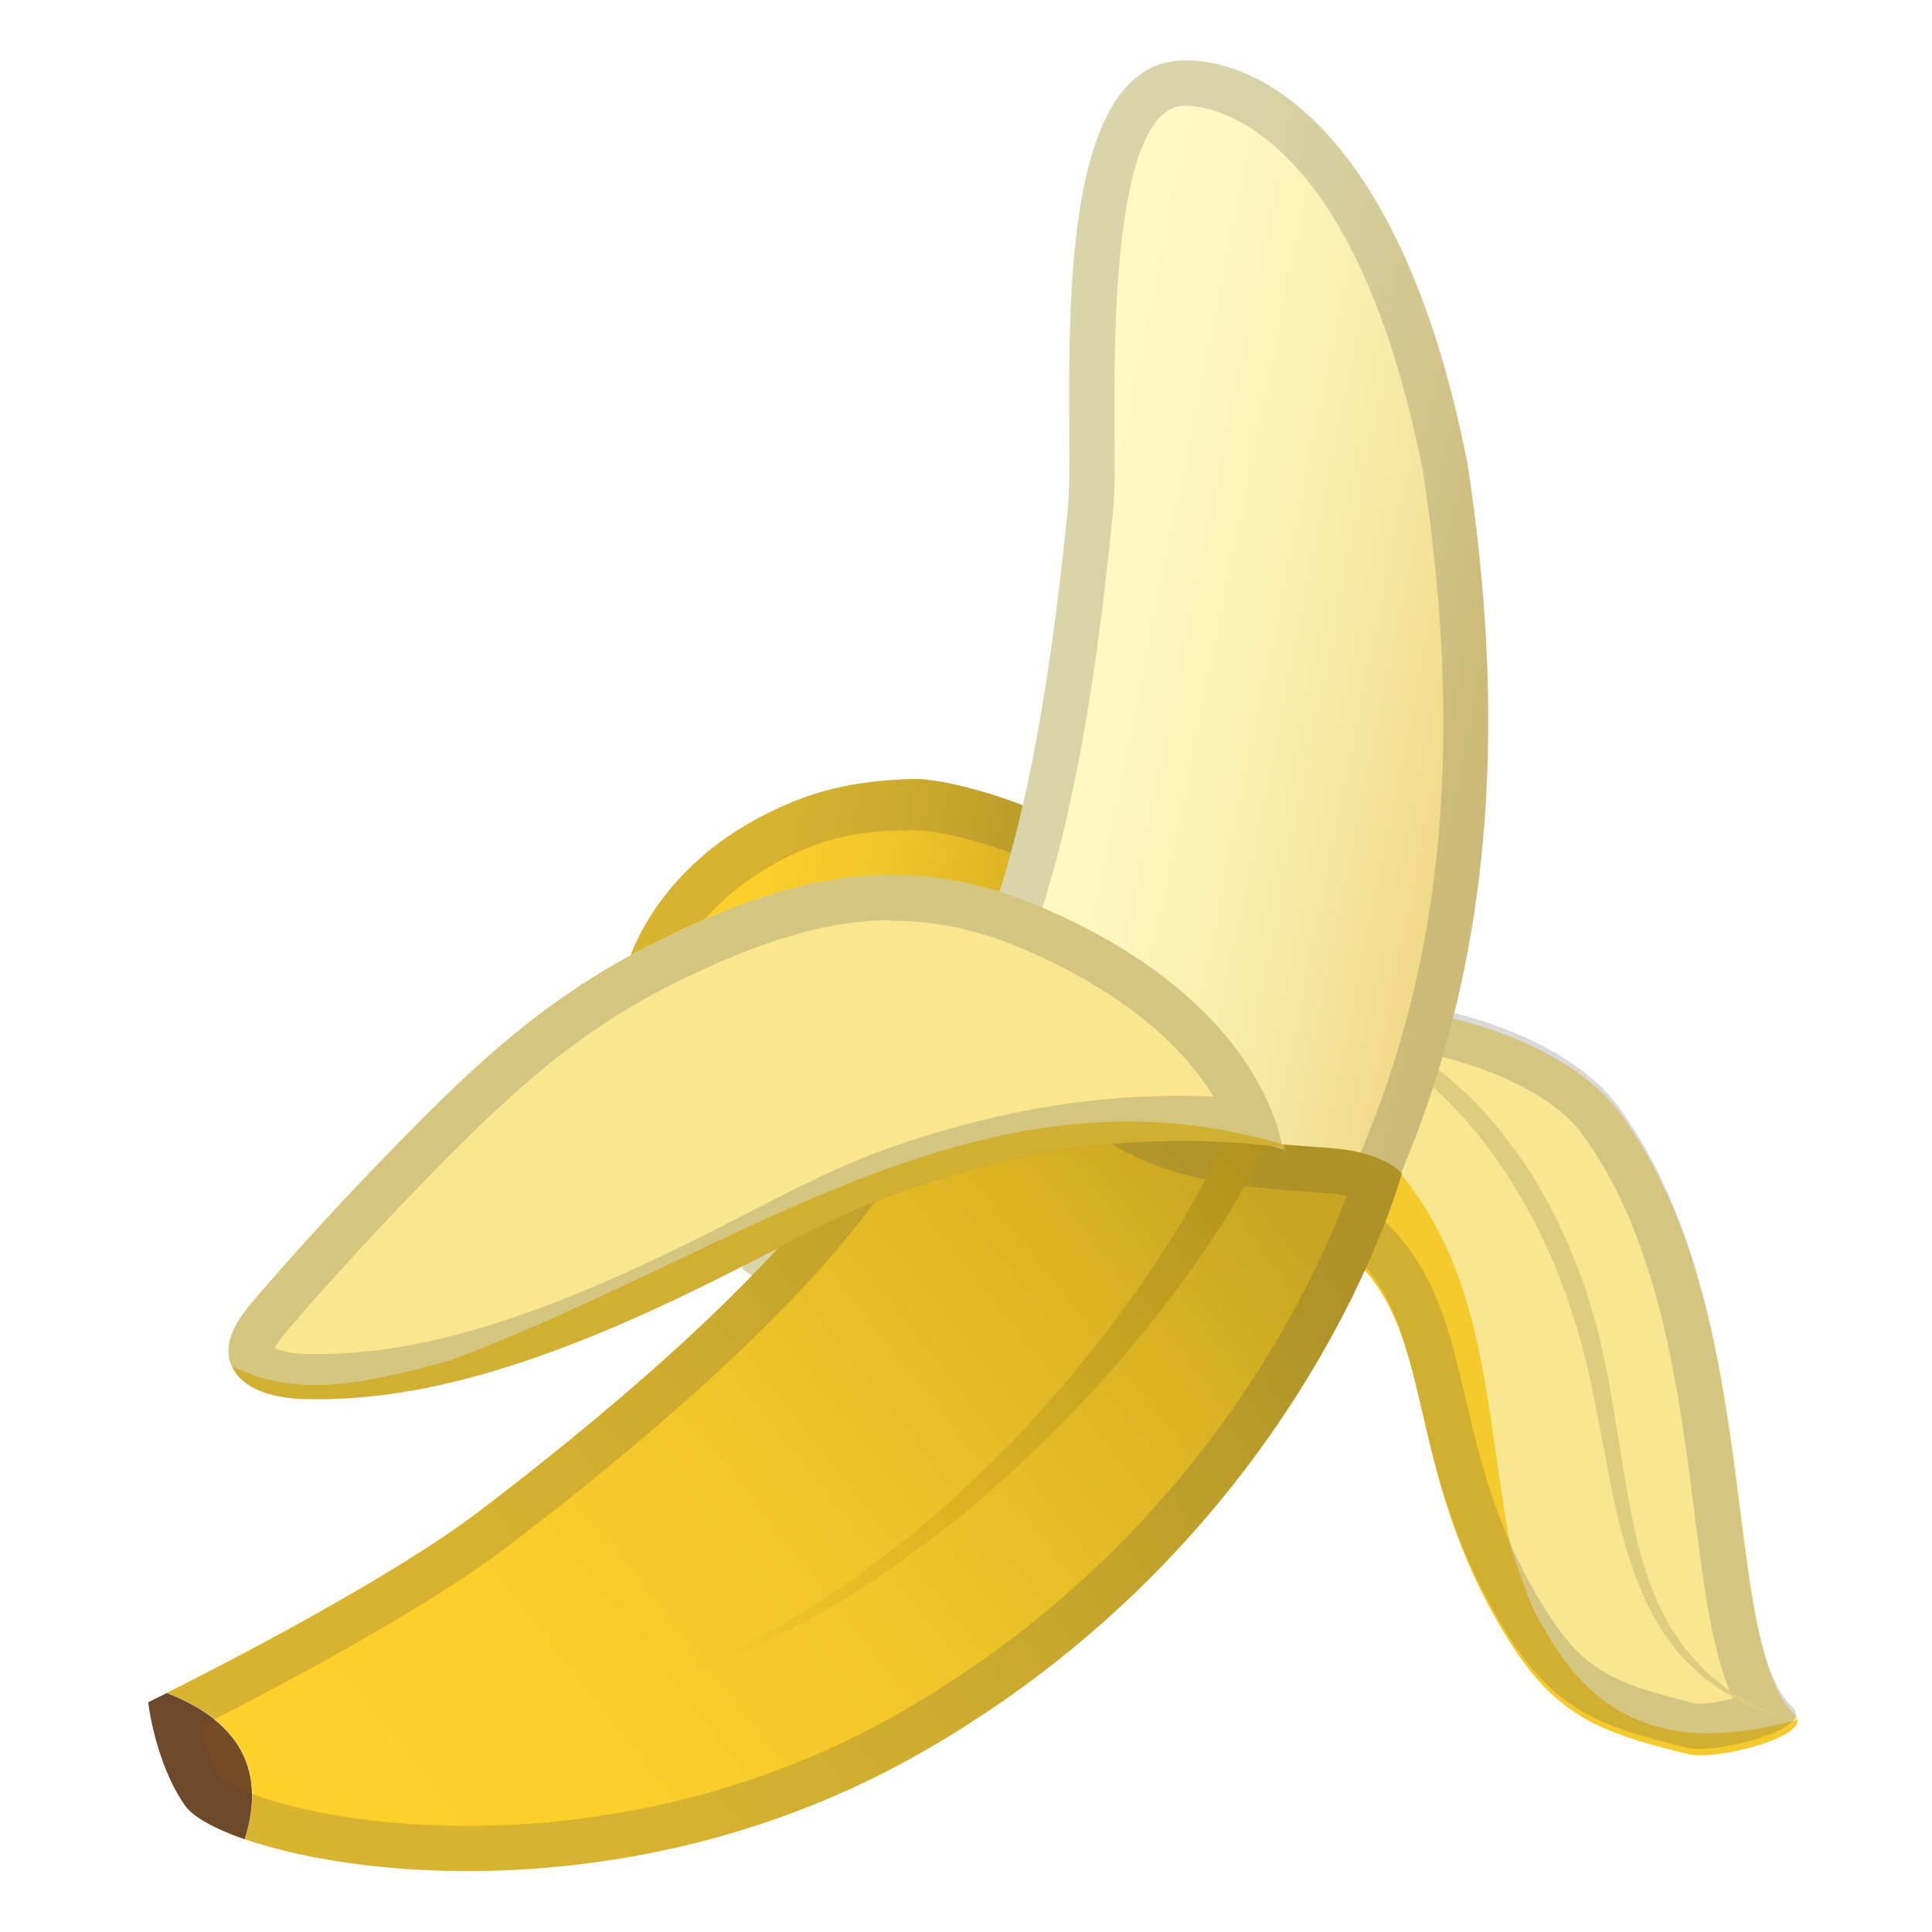
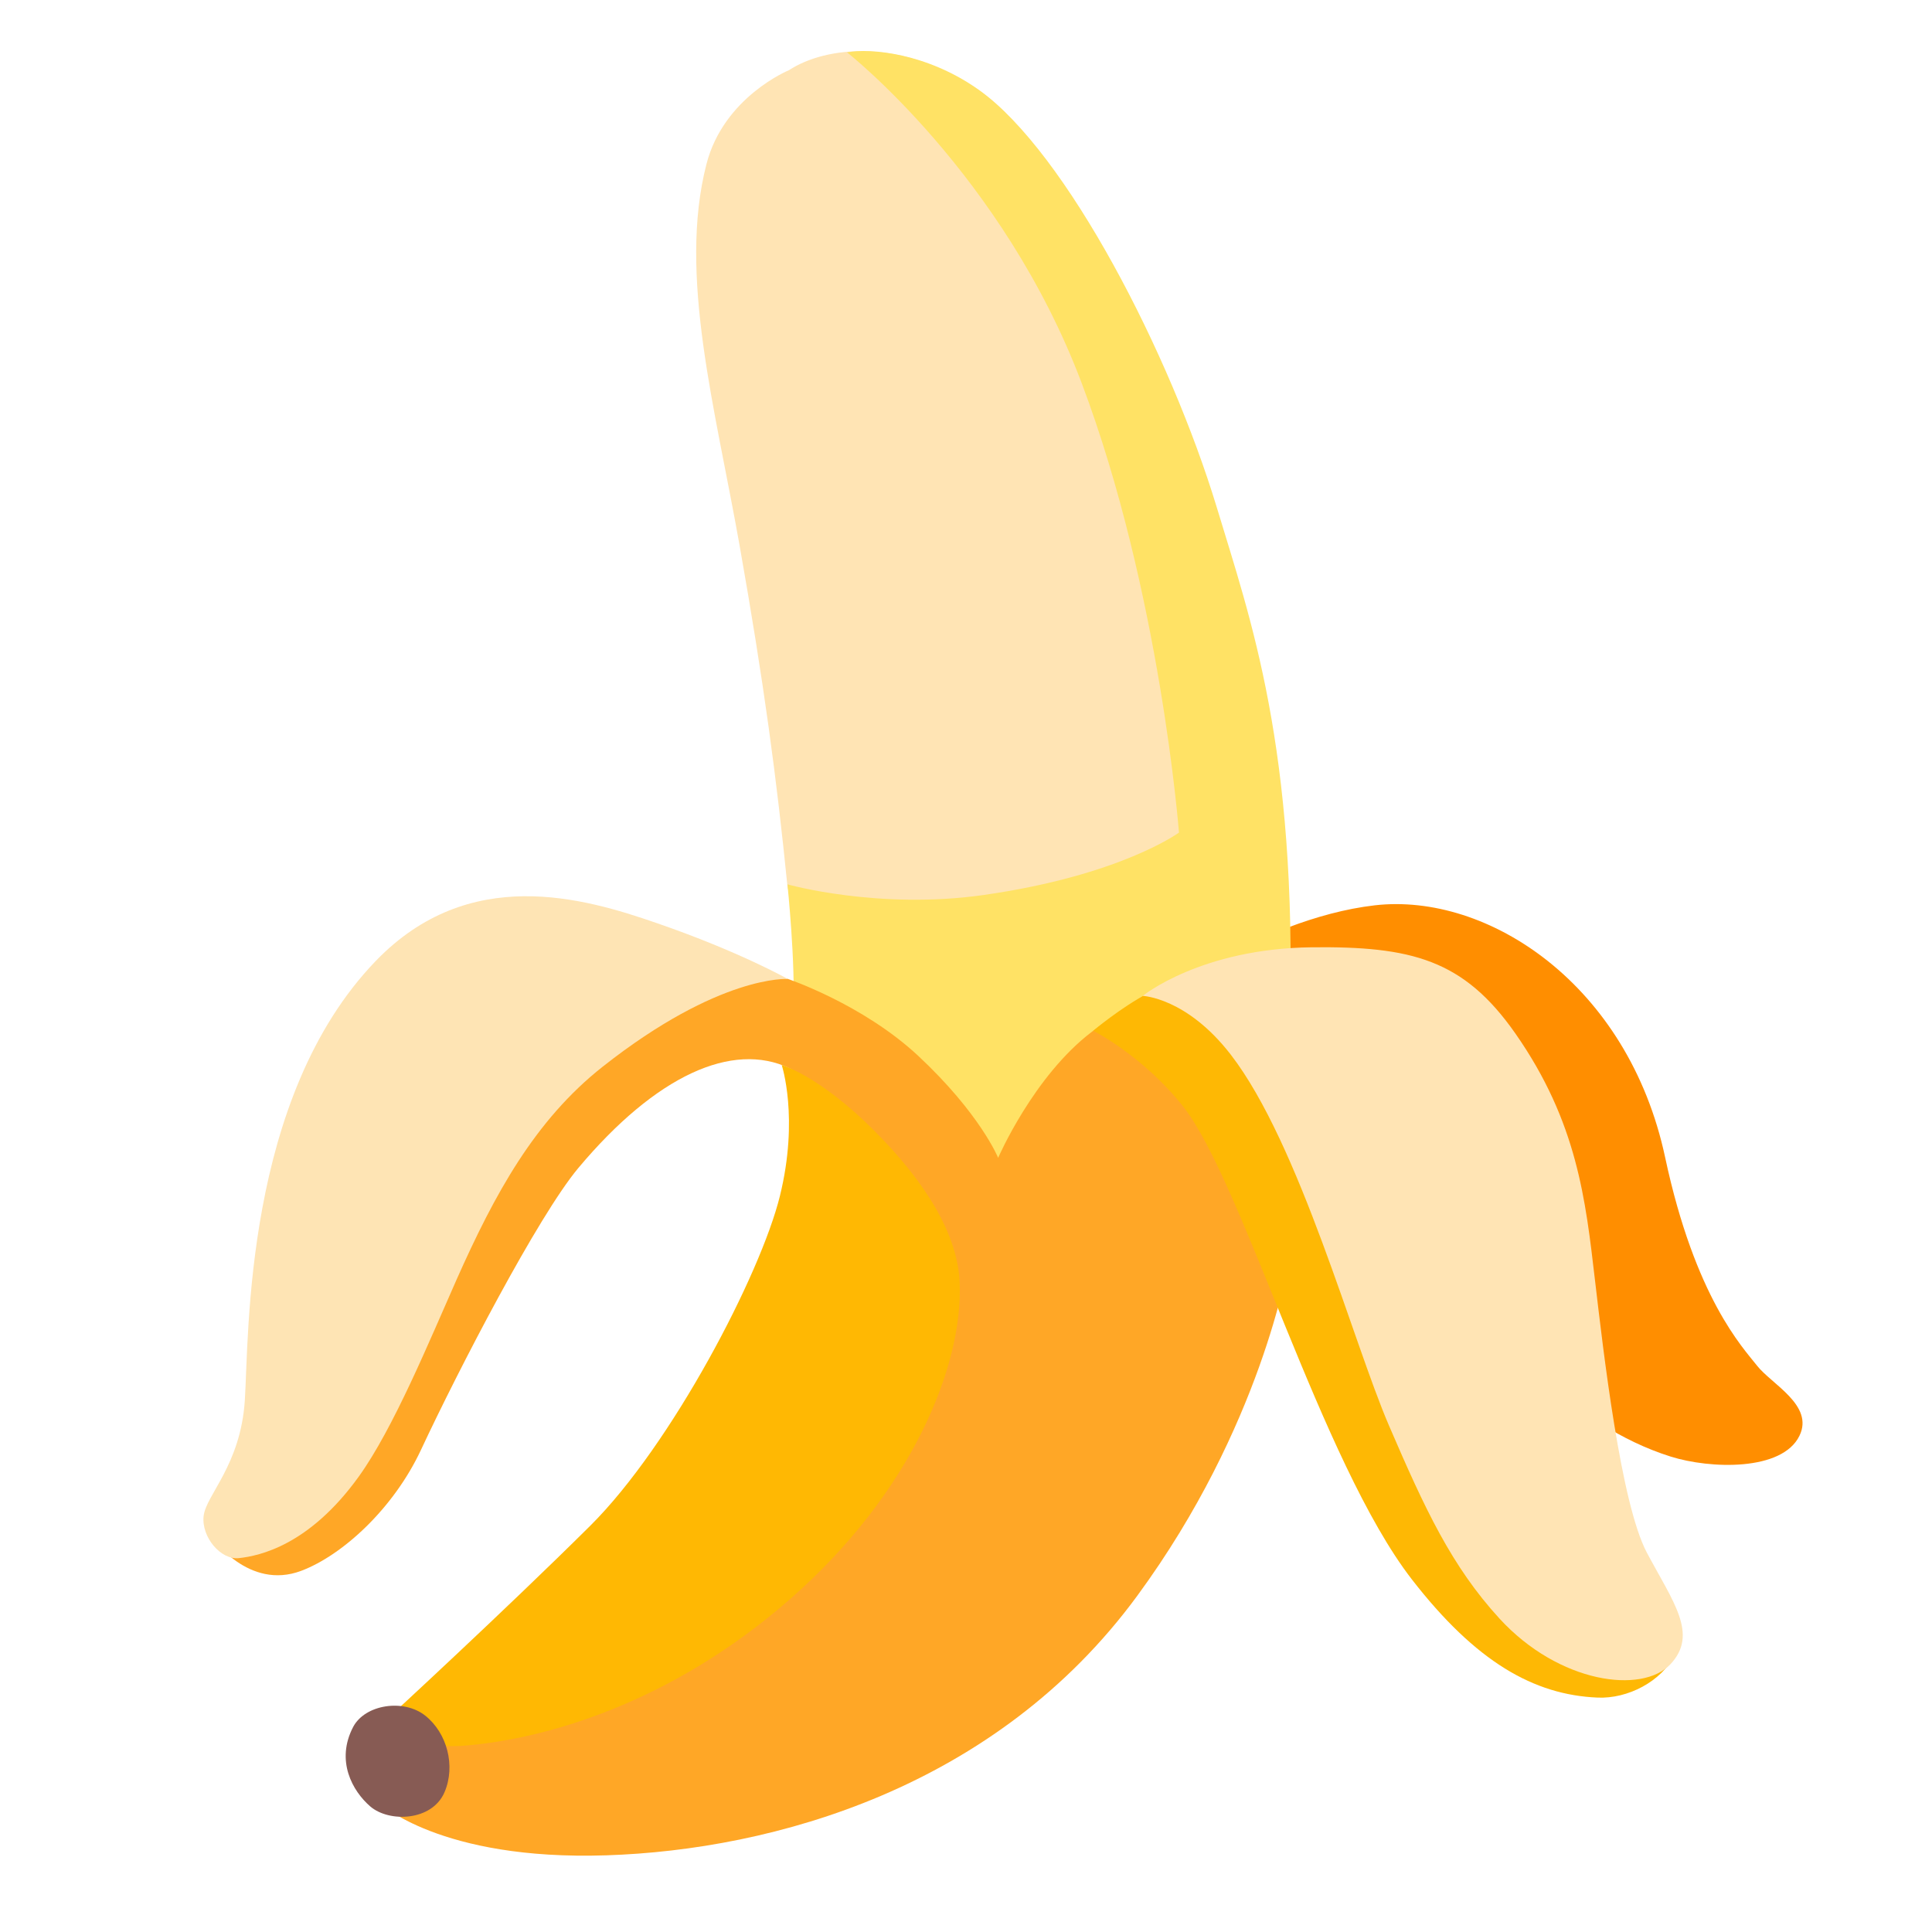
- <svg xmlns="http://www.w3.org/2000/svg" viewBox="0 0 128 128">
-   <linearGradient id="a" x1="34.718" x2="63.498" y1="66.697" y2="66.697" gradientTransform="scale(-1 1) rotate(-11.385 -18.743 593.066)" gradientUnits="userSpaceOnUse">
-     <stop offset="0" stop-color="#C9A622" />
-     <stop offset=".2" stop-color="#DEB625" />
-     <stop offset=".451" stop-color="#F0C529" />
-     <stop offset=".713" stop-color="#FBCE2A" />
-     <stop offset=".996" stop-color="#FFD12B" />
-   </linearGradient>
-   <path fill="url(#a)" d="M50.32 54.16c-4.77 2.51-8.12 6.61-9.21 11.22-.74 3.15.02 7.16 3.66 8.89 2.56 1.22 5.67.85 8.31.15 9.81-2.63 16.24-5.1 17.85-13.44.22-1.16 1.73-3.92 1.01-5.01-1.48-2.23-8.98-4.44-11.43-4.36-4.09.12-6.89.81-10.19 2.55z" />
-   <path fill="#424242" d="M60.64 55c1.96 0 6.7 1.37 8.37 2.49-.13.42-.32.83-.44 1.16-.24.65-.47 1.22-.59 1.81-1.21 6.27-5.62 8.38-15.69 11.08-1.36.36-2.58.54-3.64.54-1.02 0-1.89-.18-2.6-.51-2.9-1.38-2.12-5.08-2.03-5.5.88-3.77 3.69-6.95 7.69-9.06C54.6 55.5 56.92 55 60.61 55H61m-.36-3.4h-.13c-4.09.13-6.89.81-10.19 2.55-4.77 2.51-8.12 6.61-9.21 11.22-.74 3.15.02 7.16 3.66 8.89 1.21.57 2.54.8 3.89.8 1.5 0 3.03-.28 4.42-.65 9.81-2.63 16.24-5.1 17.85-13.44.22-1.16 1.73-3.92 1.01-5.01-1.45-2.19-8.72-4.36-11.3-4.36z" opacity=".2" />
-   <path fill="#F5CA2C" d="M100.48 102.33c.63 7.96 9.03 14.27 18.61 11.6.18 1.29-5.47 2.71-7.23 2.29-5.87-1.43-8.8-2.53-11.99-7.68-8.05-13-3.6-22.75-13.67-27.42-2.58-1.2-4.64-3.6-5.7-6.25-.76-1.92-.28-4.16.77-5.94.79-1.33 1.73-2.35 2.79-3.1 15.11 5.04 13.97 23.16 16.42 36.5z" />
-   <path fill="#F9E691" d="M107.25 73.64c9.87 13.27 6.63 35.19 11.66 39.95.12.11.16.23.18.34-9.57 2.67-15.57-.39-19.02-11.49-2.46-13.34-1.04-25.03-19.27-33.41 6.9-4.93 21.87-1.54 26.45 4.61z" />
-   <path fill="#424242" d="M84.6 68.87c.21.09.42.19.62.29a3.003 3.003 0 001.76.29c.83-.12 1.72-.18 2.64-.18 5.97 0 12.75 2.58 15.11 5.74 5.22 7.01 6.5 17.1 7.53 25.2.64 5.04 1.18 9.32 2.56 12.33-.77.19-1.61.34-2.25.34h-.15c-5.49-1.34-7.49-2.14-10.09-6.33-3.19-5.14-4.27-9.78-5.22-13.86-1.37-5.87-2.66-11.41-9.74-14.7-1.79-.83-3.35-2.57-4.17-4.64-.32-.82-.15-1.98.47-3.12.03-.06.07-.13.1-.19l.15-.21c.21-.36.44-.68.68-.96m-.64-3.47c-.97.69-1.84 1.62-2.59 2.8-.23.14-.48.26-.69.41.12.05.23.11.34.17-.94 1.73-1.35 3.84-.62 5.66 1.05 2.65 3.12 5.05 5.7 6.25 10.06 4.68 5.61 14.43 13.67 27.42 3.19 5.15 6.12 6.25 11.99 7.68.22.05.49.08.81.08 2.25 0 6.57-1.24 6.42-2.36a.545.545 0 00-.18-.34c-5.03-4.76-1.79-26.69-11.66-39.95-3.05-4.09-10.7-6.95-17.51-6.95-1.05 0-2.07.07-3.06.21-.83-.41-1.69-.77-2.62-1.08z" opacity=".2" />
-   <path fill="#DECD7F" d="M93.84 69.9s.05.03.14.08c.1.06.23.14.4.25.34.21.82.55 1.39 1.02s1.25 1.06 1.97 1.79c.72.74 1.47 1.61 2.24 2.62.75 1.01 1.55 2.13 2.23 3.4.72 1.25 1.37 2.63 1.98 4.07.3.72.56 1.48.85 2.23.23.77.46 1.55.7 2.33.41 1.62.76 3.24 1.03 4.87s.53 3.25.79 4.85c.26 1.59.55 3.15.9 4.63.16.75.41 1.45.6 2.16.25.68.5 1.35.77 1.99.33.61.59 1.24.95 1.78.38.52.69 1.09 1.09 1.53.41.44.78.9 1.18 1.28.43.35.83.69 1.22 1 .81.57 1.57.99 2.2 1.34 1.32.57 2.08.89 2.08.89s-.78-.28-2.13-.76c-.65-.31-1.45-.7-2.31-1.22-.41-.3-.85-.62-1.31-.95-.44-.36-.84-.81-1.3-1.25-.45-.44-.79-1.01-1.21-1.54-.4-.55-.7-1.19-1.06-1.81-.31-.65-.6-1.33-.88-2.03-.23-.72-.51-1.44-.71-2.19-.87-3-1.34-6.28-2-9.49-.32-1.61-.7-3.19-1.13-4.7-.25-.76-.5-1.52-.74-2.26-.28-.73-.54-1.45-.84-2.15-.6-1.39-1.23-2.71-1.93-3.91-.68-1.21-1.39-2.3-2.1-3.29-1.41-1.96-2.83-3.4-3.86-4.34-1.06-.94-1.7-1.35-1.7-1.35l.5-.87z" />
-   <linearGradient id="b" x1="11.464" x2="39.167" y1="52.237" y2="52.237" gradientTransform="scale(-1 1) rotate(-11.385 -18.743 593.066)" gradientUnits="userSpaceOnUse">
-     <stop offset="0" stop-color="#F0D886" />
-     <stop offset=".164" stop-color="#F4E196" />
-     <stop offset=".481" stop-color="#FAEEAF" />
-     <stop offset=".769" stop-color="#FEF6BF" />
-     <stop offset="1" stop-color="#FFF9C4" />
-   </linearGradient>
-   <path fill="url(#b)" d="M78.49 4.01c-9.73.1-7.16 23.87-7.74 29.64-3.2 32.16-9.33 38.41-21.63 50.39l27.74 18.64c14.77-17.82 25.7-37.01 20.37-71.93C93.02 9.29 83.89 3.95 78.49 4.01z" />
-   <path fill="#424242" d="M78.57 7c1.12 0 11.06.68 15.71 24.26 4.71 30.97-3.29 49.08-18.01 67.41L53.85 83.6c11.48-11.46 16.91-19.66 19.89-49.65.13-1.31.12-3.21.1-5.6C73.81 22.52 73.72 7 78.52 7H79m-.43-3h-.08c-9.73 0-7.16 23.88-7.74 29.65-3.2 32.16-9.33 38.42-21.63 50.39l27.74 18.64c14.77-17.82 25.7-37.02 20.37-71.94C93.04 9.4 83.99 4 78.57 4z" opacity=".2" />
-   <path fill="#784B27" d="M16.21 121.86c-2.06-.72-3.45-1.52-3.96-2.25-1.98-2.84-2.43-6.83-2.43-6.83s.45-.22 1.23-.61c4.14 1.6 6.79 4.53 5.16 9.69z" />
-   <linearGradient id="c" x1="21.897" x2="73.258" y1="73.66" y2="134.25" gradientTransform="scale(-1 1) rotate(-11.385 -18.743 593.066)" gradientUnits="userSpaceOnUse">
-     <stop offset="0" stop-color="#C9A622" />
-     <stop offset=".2" stop-color="#DEB625" />
-     <stop offset=".451" stop-color="#F0C529" />
-     <stop offset=".713" stop-color="#FBCE2A" />
-     <stop offset=".996" stop-color="#FFD12B" />
-   </linearGradient>
-   <path fill="url(#c)" d="M31.81 100.08c31.43-24 27.54-31.94 27.54-31.94s10.77 1.13 15.03 4.5 11.95 3.12 14.78 3.53c2.82.41 3.72 1.58 3.72 1.58s-6.27 23.58-31.54 38.19c-17.72 10.25-36.87 8.78-45.12 5.9 1.63-5.16-1.02-8.09-5.16-9.69 3.69-1.85 14.92-7.62 20.75-12.07z" />
-   <path fill="#424242" d="M62.17 71.58c3.77.66 8.36 1.85 10.35 3.42 4.11 3.25 10.14 3.68 14.13 3.96.86.06 1.6.11 2.08.18.18.03.34.05.49.09-2.26 6.04-10.02 22.93-29.39 34.12-10.89 6.29-21.71 7.62-28.87 7.62-5.19 0-10.21-.71-13.76-1.95-1.76-.61-2.4-1.09-2.54-1.21-.68-1-1.15-2.29-1.45-3.39 4.83-2.45 14.84-7.7 20.42-11.96 13.34-10.19 22.19-18.88 26.32-25.82 1.19-2.01 1.87-3.68 2.22-5.06m-2.82-3.43s3.89 7.94-27.54 31.94c-5.83 4.45-17.05 10.22-20.76 12.08-.77.39-1.23.61-1.23.61s.45 3.99 2.43 6.83c.51.73 1.9 1.53 3.96 2.25 3.38 1.17 8.57 2.11 14.75 2.11 8.93 0 19.9-1.96 30.37-8.02 25.28-14.62 31.54-38.19 31.54-38.19s-.9-1.17-3.72-1.58-10.51-.16-14.78-3.53c-4.25-3.37-15.02-4.5-15.02-4.5z" opacity=".2" />
-   <linearGradient id="d" x1="18.972" x2="54.366" y1="75.171" y2="120.18" gradientTransform="scale(-1 1) rotate(-11.385 -18.743 593.066)" gradientUnits="userSpaceOnUse">
-     <stop offset="0" stop-color="#B3931E" />
-     <stop offset=".996" stop-color="#FFD12B" />
-   </linearGradient>
-   <path fill="url(#d)" d="M81.32 75.01s-.09.2-.25.59c-.17.37-.39.98-.74 1.61-.64 1.31-1.69 3.24-3.11 5.45-.7 1.11-1.51 2.28-2.38 3.51-.9 1.21-1.83 2.5-2.89 3.77-1.01 1.3-2.16 2.56-3.3 3.87-1.19 1.26-2.38 2.56-3.67 3.76l-1.92 1.81c-.65.6-1.33 1.14-1.99 1.71-1.3 1.16-2.69 2.14-4.02 3.14-1.32 1-2.71 1.81-3.97 2.66-1.31.77-2.58 1.45-3.73 2.1-1.19.59-2.31 1.07-3.29 1.53-.97.49-1.88.74-2.61 1.02-1.46.53-2.3.83-2.3.83s.85-.26 2.34-.72c.74-.25 1.67-.46 2.66-.9 1-.41 2.15-.85 3.38-1.38 1.19-.6 2.51-1.22 3.86-1.94 1.31-.8 2.75-1.55 4.13-2.5s2.84-1.89 4.21-2.99c.69-.54 1.42-1.06 2.1-1.64l2.04-1.75c1.36-1.16 2.63-2.43 3.91-3.65 1.22-1.27 2.45-2.5 3.55-3.78 1.14-1.24 2.15-2.52 3.13-3.72.95-1.22 1.84-2.38 2.61-3.49 1.57-2.21 2.74-4.13 3.53-5.58.42-.72.64-1.25.84-1.63.18-.37.28-.57.28-.57l-2.4-1.12z" />
-   <path fill="#F9E68F" d="M29.77 90.14c-4.97 1.33-9.94 2.65-14.41.37-.06-.13-.12-.26-.16-.4-.36-1.49.69-2.91 1.69-4.07 2.59-3.01 5.27-5.95 8.03-8.81 5.81-6.02 10.76-10.91 18.24-14.67 7.48-3.75 15.63-6.73 25.46-2.62C81.79 65.44 84.5 73.31 85 76.13c-20.49-5.66-36.04 6.92-55.23 14.01z" />
-   <path fill="#F5CA2C" d="M29.77 90.14c19.18-7.09 35.21-20.34 55.31-14.29.17.95-.05.18-.05.18-3.08-.4-7.34-.68-12.37-.14-1.68.18-5.3.65-10.11 2.11-5.94 1.8-8.65 3.57-15.59 7.01-12.5 6.2-20.41 7.86-26.9 7.67-1.83-.05-4.01-.59-4.7-2.18 4.47 2.29 9.44.98 14.41-.36z" />
-   <path fill="#424242" d="M59 58v3h.04c2.82 0 5.58.55 8.4 1.73 7.51 3.14 11.18 7 12.96 9.92a52.935 52.935 0 00-8.06.27c-3.42.37-7 1.12-10.65 2.22-4.8 1.45-7.58 2.88-11.79 5.04-1.25.64-2.64 1.36-4.27 2.16-10.29 5.1-17.88 7.37-24.61 7.37-.3 0-.59 0-.88-.01-.98-.03-1.64-.23-1.94-.38.11-.23.37-.63.96-1.32 2.55-2.95 5.21-5.88 7.92-8.68 5.84-6.05 10.46-10.59 17.38-14.07C48.9 63.02 54 60.96 59 60.96V58m.09-.04c-5.79 0-11 2.14-15.92 4.61-7.48 3.75-12.43 8.65-18.24 14.67-2.76 2.86-5.44 5.8-8.03 8.81-1 1.16-2.05 2.59-1.69 4.07.04.15.1.27.16.4.69 1.59 2.87 2.13 4.7 2.18.32.01.64.01.96.01 6.31 0 14.05-1.79 25.94-7.69 6.95-3.44 9.65-5.21 15.59-7.01 4.81-1.46 8.42-1.93 10.11-2.11 2-.22 3.87-.3 5.59-.3 2.28 0 4.31.15 6.02.35.24.06.48.11.72.18-.01-.03-.01-.07-.02-.1.01 0 .03 0 .05.01 0 0 .08.29.11.29.02 0 .01-.11-.06-.47-.05-.01-.1-.03-.15-.04-.64-3.04-3.6-10.55-16.31-15.87-3.36-1.42-6.52-1.99-9.53-1.99z" opacity=".2" />
+ <svg xmlns="http://www.w3.org/2000/svg" version="1.1" id="Layer_3" x="0px" y="0px" viewBox="0 0 128 128" style="enable-background:new 0 0 128 128;" xml:space="preserve">
+   <path style="fill:#FF8E00;" d="M119.22,95.12c-1.14,2.36-5.91,2.21-8.54,1.38c-6.72-2.12-10.9-7.9-10.9-7.9L65.14,73.9l-10.61-5.57  c0,0-2.06-3.5,2.06-6.17s7.01-2.87,7.01-2.87l11.94,7.6c0,0,7.71-6,15.54-6.91c7.48-0.86,16.79,5.22,19.24,16.7  c1.99,9.31,5.14,12.59,6.09,13.8C117.36,91.7,120.2,93.1,119.22,95.12z" />
+   <path style="fill:#FFE4B4;" d="M77.72,32.15C74.65,21.99,70.77,10.1,64.91,6.03c-5.19-3.6-10.24-2.95-12.64-1.38  c0,0-4.33,1.77-5.47,6.24c-1.88,7.34,0.59,16.15,2.2,25.25c1.61,9.1,2.45,15.36,3.18,22.67c0.07,0.66,12.16,22.18,12.16,22.18  l9.65,5.17c0,0,7.37-15.94,7.26-18.19C81.15,65.71,79.96,39.57,77.72,32.15z" />
+   <path style="fill:#FFE265;" d="M52.55,66.94c-0.13,2.43,5.73,21.8,5.73,21.8l15.72-2.6c0,0,11.15-6.6,11.46-18.57  c0.48-18.05-2.61-26.55-4.85-33.97C77.53,23.46,70.67,10.1,64.86,5.96c-3.41-2.43-7.19-2.79-8.74-2.49c0,0,10.32,8.08,15.54,21.9  s6.45,29.79,6.45,29.79s-3.84,2.83-12.9,4.13c-7,1.01-13.04-0.7-13.04-0.7S52.72,63.86,52.55,66.94z" />
+   <path style="fill:#FFA726;" d="M85.33,83.75l-6.29-13.14l0.34-4.68c0,0,1.34-3.93-7.03,2.42c-3.88,2.94-6.22,8.36-6.22,8.36  s-1.18-2.92-5.32-6.78c-3.68-3.42-8.63-5.08-8.63-5.08s-10.28-2-11.4-1.13c-7.25,5.66-12.55,12.55-12.55,12.55L22.9,96.42  l-8.86,5.43c0,0,2.42,3.54,5.92,2.22c2.73-1.03,6.11-4.12,7.93-8.01c2.5-5.35,7.75-15.47,10.42-18.67  c5.16-6.16,10.22-8.41,13.99-6.62c4.29,2.03,0.86,22.29,0.86,22.29l-27.58,23.21l-0.47,3.16c0,0,4.01,3.85,15.06,3.49  s25.83-4.45,35.18-17.2C83.6,94.48,85.33,83.75,85.33,83.75z" />
+   <path style="fill:#FFB803;" d="M63.58,84.96c0.24,5.55-3.22,13.96-11.22,20.97c-7.99,7.01-16.43,9.33-21.67,9.73  c-3.8,0.29-4.93-1.88-4.93-1.88s7.66-7.05,13.35-12.7c5.4-5.37,11.28-16.65,12.56-21.84c1.28-5.19,0.12-8.68,0.12-8.68  s2.48,0.69,6.13,4.35C61.46,78.46,63.45,81.88,63.58,84.96z" />
+   <path style="fill:#875B54;" d="M29.45,118.74c-0.83,1.93-3.68,2.01-4.92,0.94c-1.17-1.01-2.31-3.02-1.13-5.27  c0.78-1.48,3.34-1.89,4.78-0.74S30.2,116.99,29.45,118.74z" />
+   <path style="fill:#FEE4B4;" d="M23.76,97.84c-3.28,4.55-6.57,5.24-7.93,5.39c-1.19,0.14-2.49-1.38-2.34-2.78  c0.15-1.4,2.45-3.37,2.73-7.67c0.28-4.3-0.06-20.07,8.69-29.13c6.17-6.38,13.73-4.18,18.61-2.49c5.5,1.9,8.67,3.7,8.67,3.7  s-4.5-0.31-12.26,5.81c-4.51,3.56-7.16,8.45-9.66,14.06C28.47,88.79,26.07,94.64,23.76,97.84z" />
+   <path style="fill:#FEB804;" d="M111,109.58c-0.92,1.84-3.17,2.98-5.16,2.89c-4.21-0.18-8.05-2.35-12.3-7.83  C87.53,96.88,82.3,78.26,78.38,73.3c-2.65-3.35-5.95-5.01-5.95-5.01s1.82-1.54,3.64-2.49c1.82-0.95,6.22-0.5,6.22-0.5l18.78,30.18  L111,109.58z" />
+   <path style="fill:#FFE4B4;" d="M100.39,68.46c4.12,5.89,4.66,11.06,5.28,16.34c0.56,4.77,1.71,14.8,3.44,18.07  c1.74,3.27,3.43,5.4,1.56,7.39s-7.37,1.28-11.32-3.02c-3.18-3.47-4.94-7.25-7.33-12.8c-2.39-5.55-5.91-18.65-10.48-24.57  c-2.92-3.78-5.83-3.89-5.83-3.89s3.85-3.14,11.2-3.22C93.5,62.69,96.96,63.56,100.39,68.46z" />
</svg>
